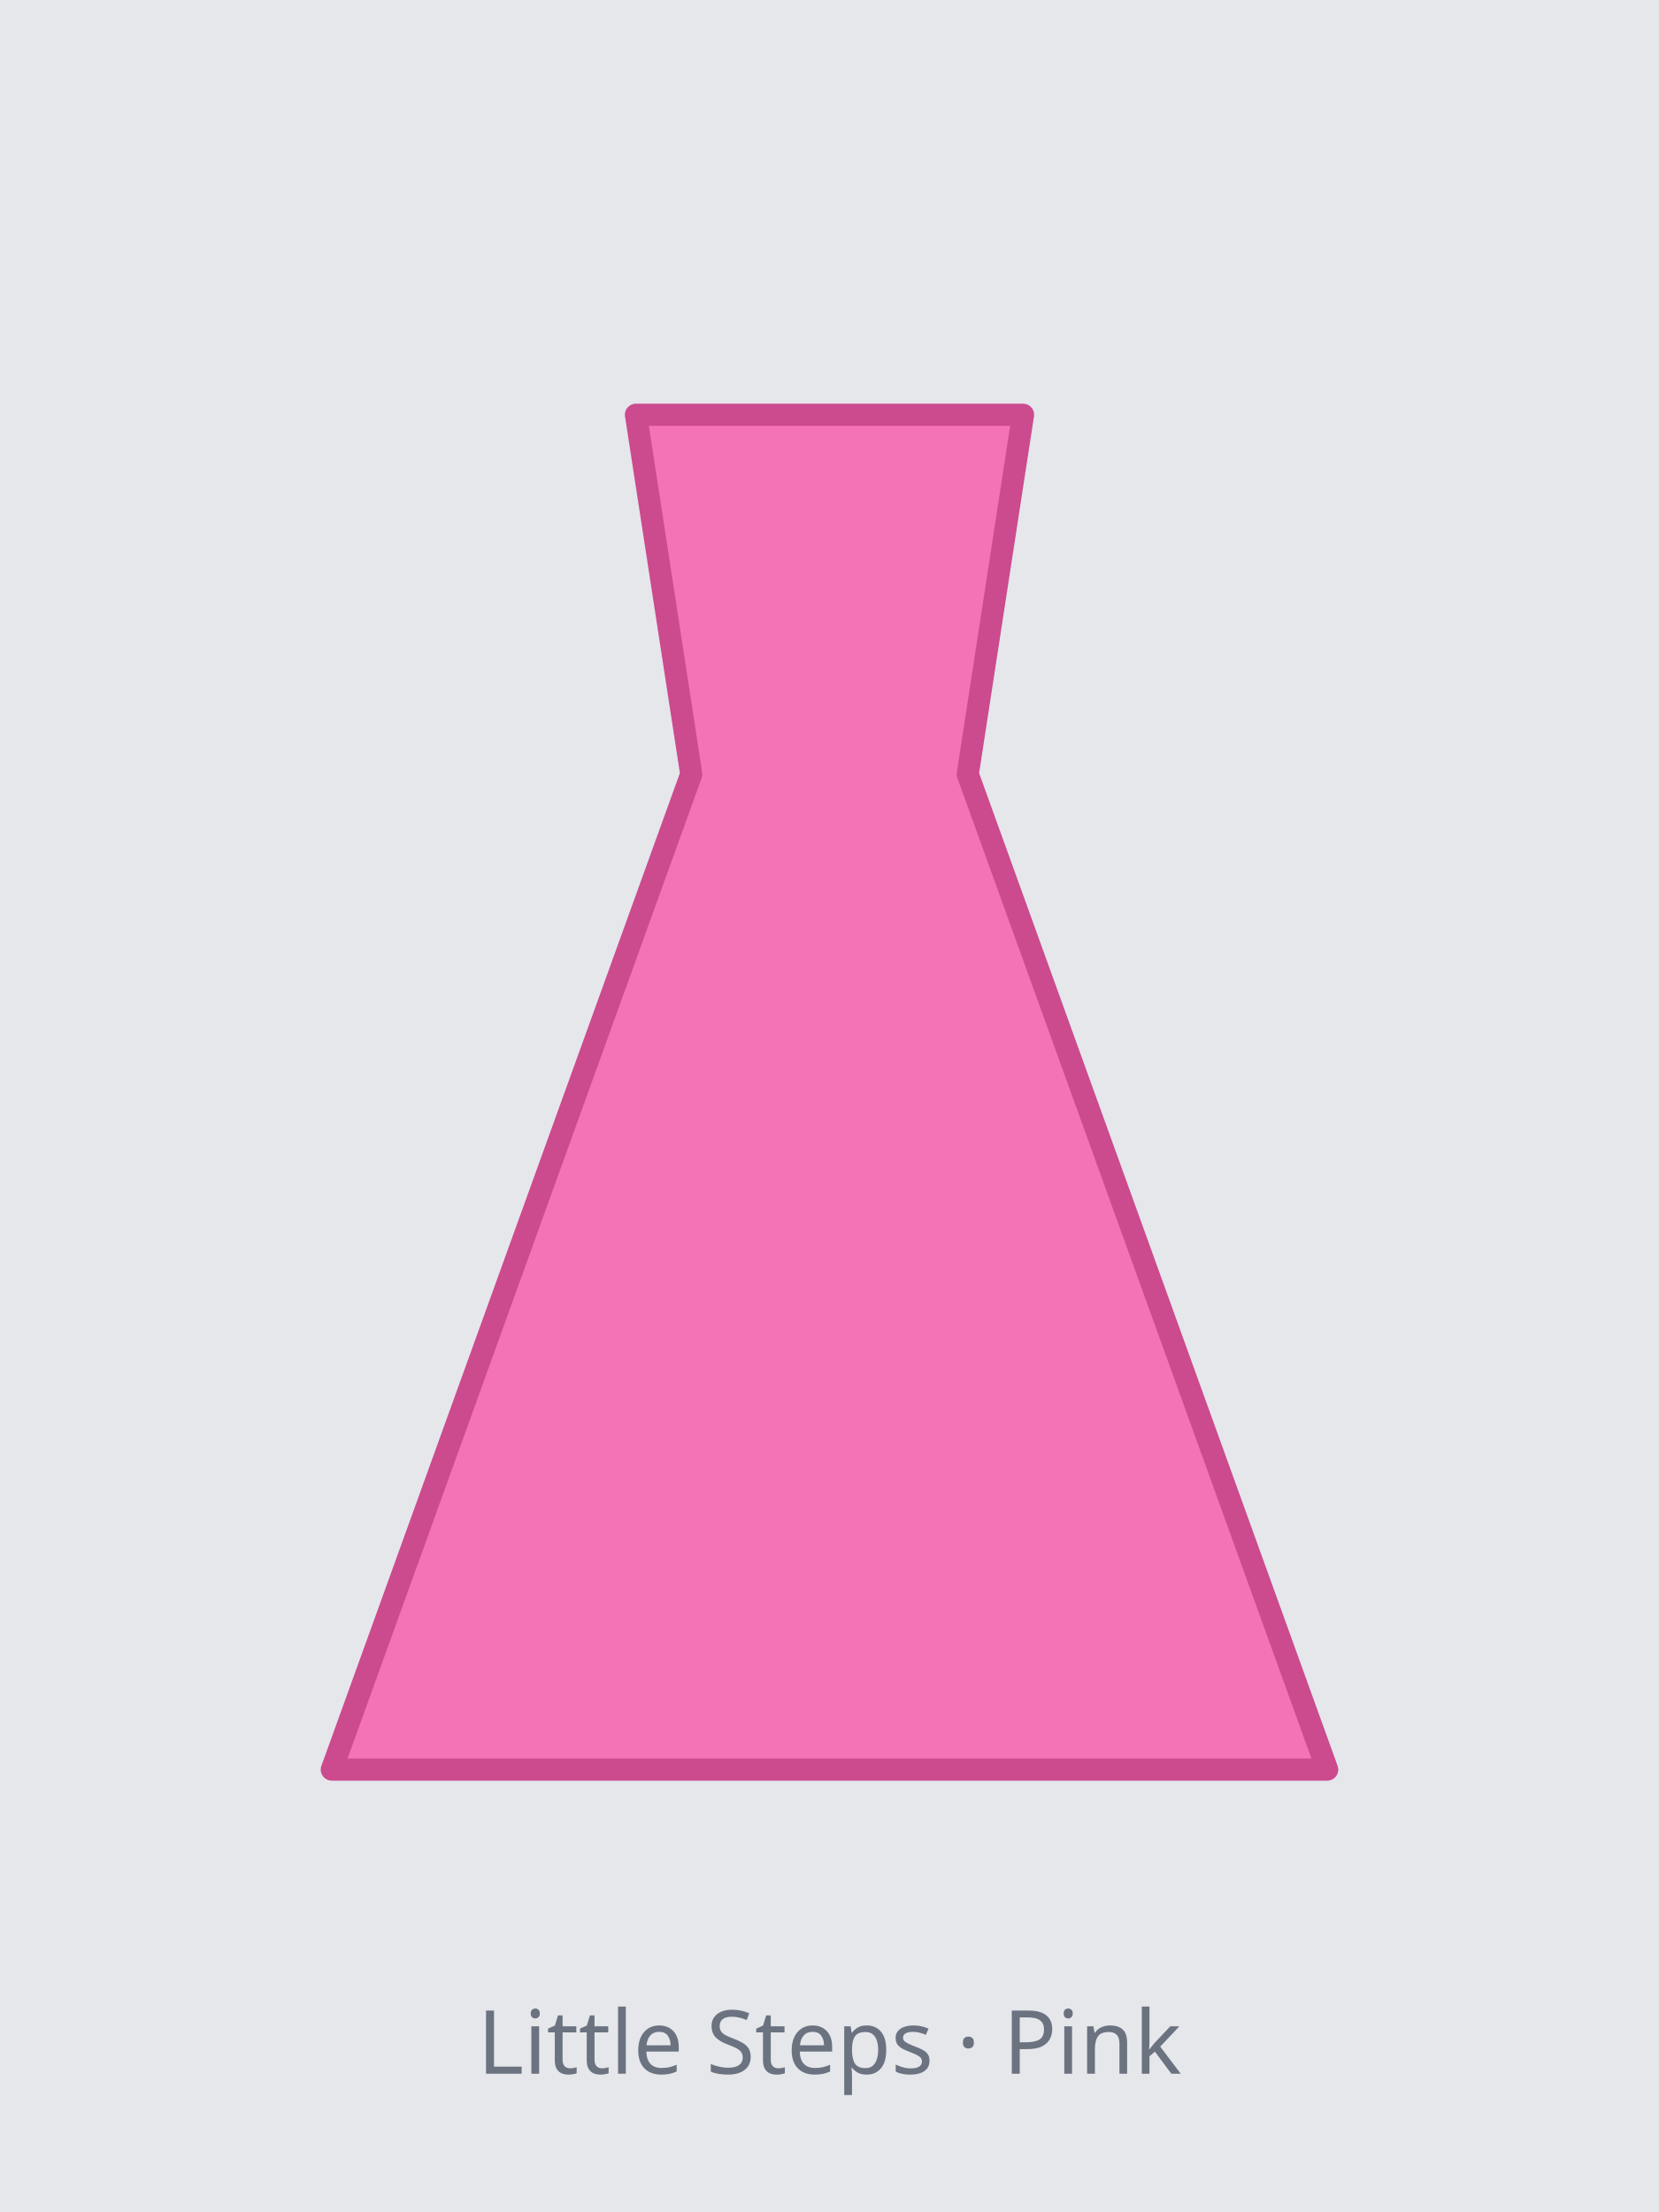
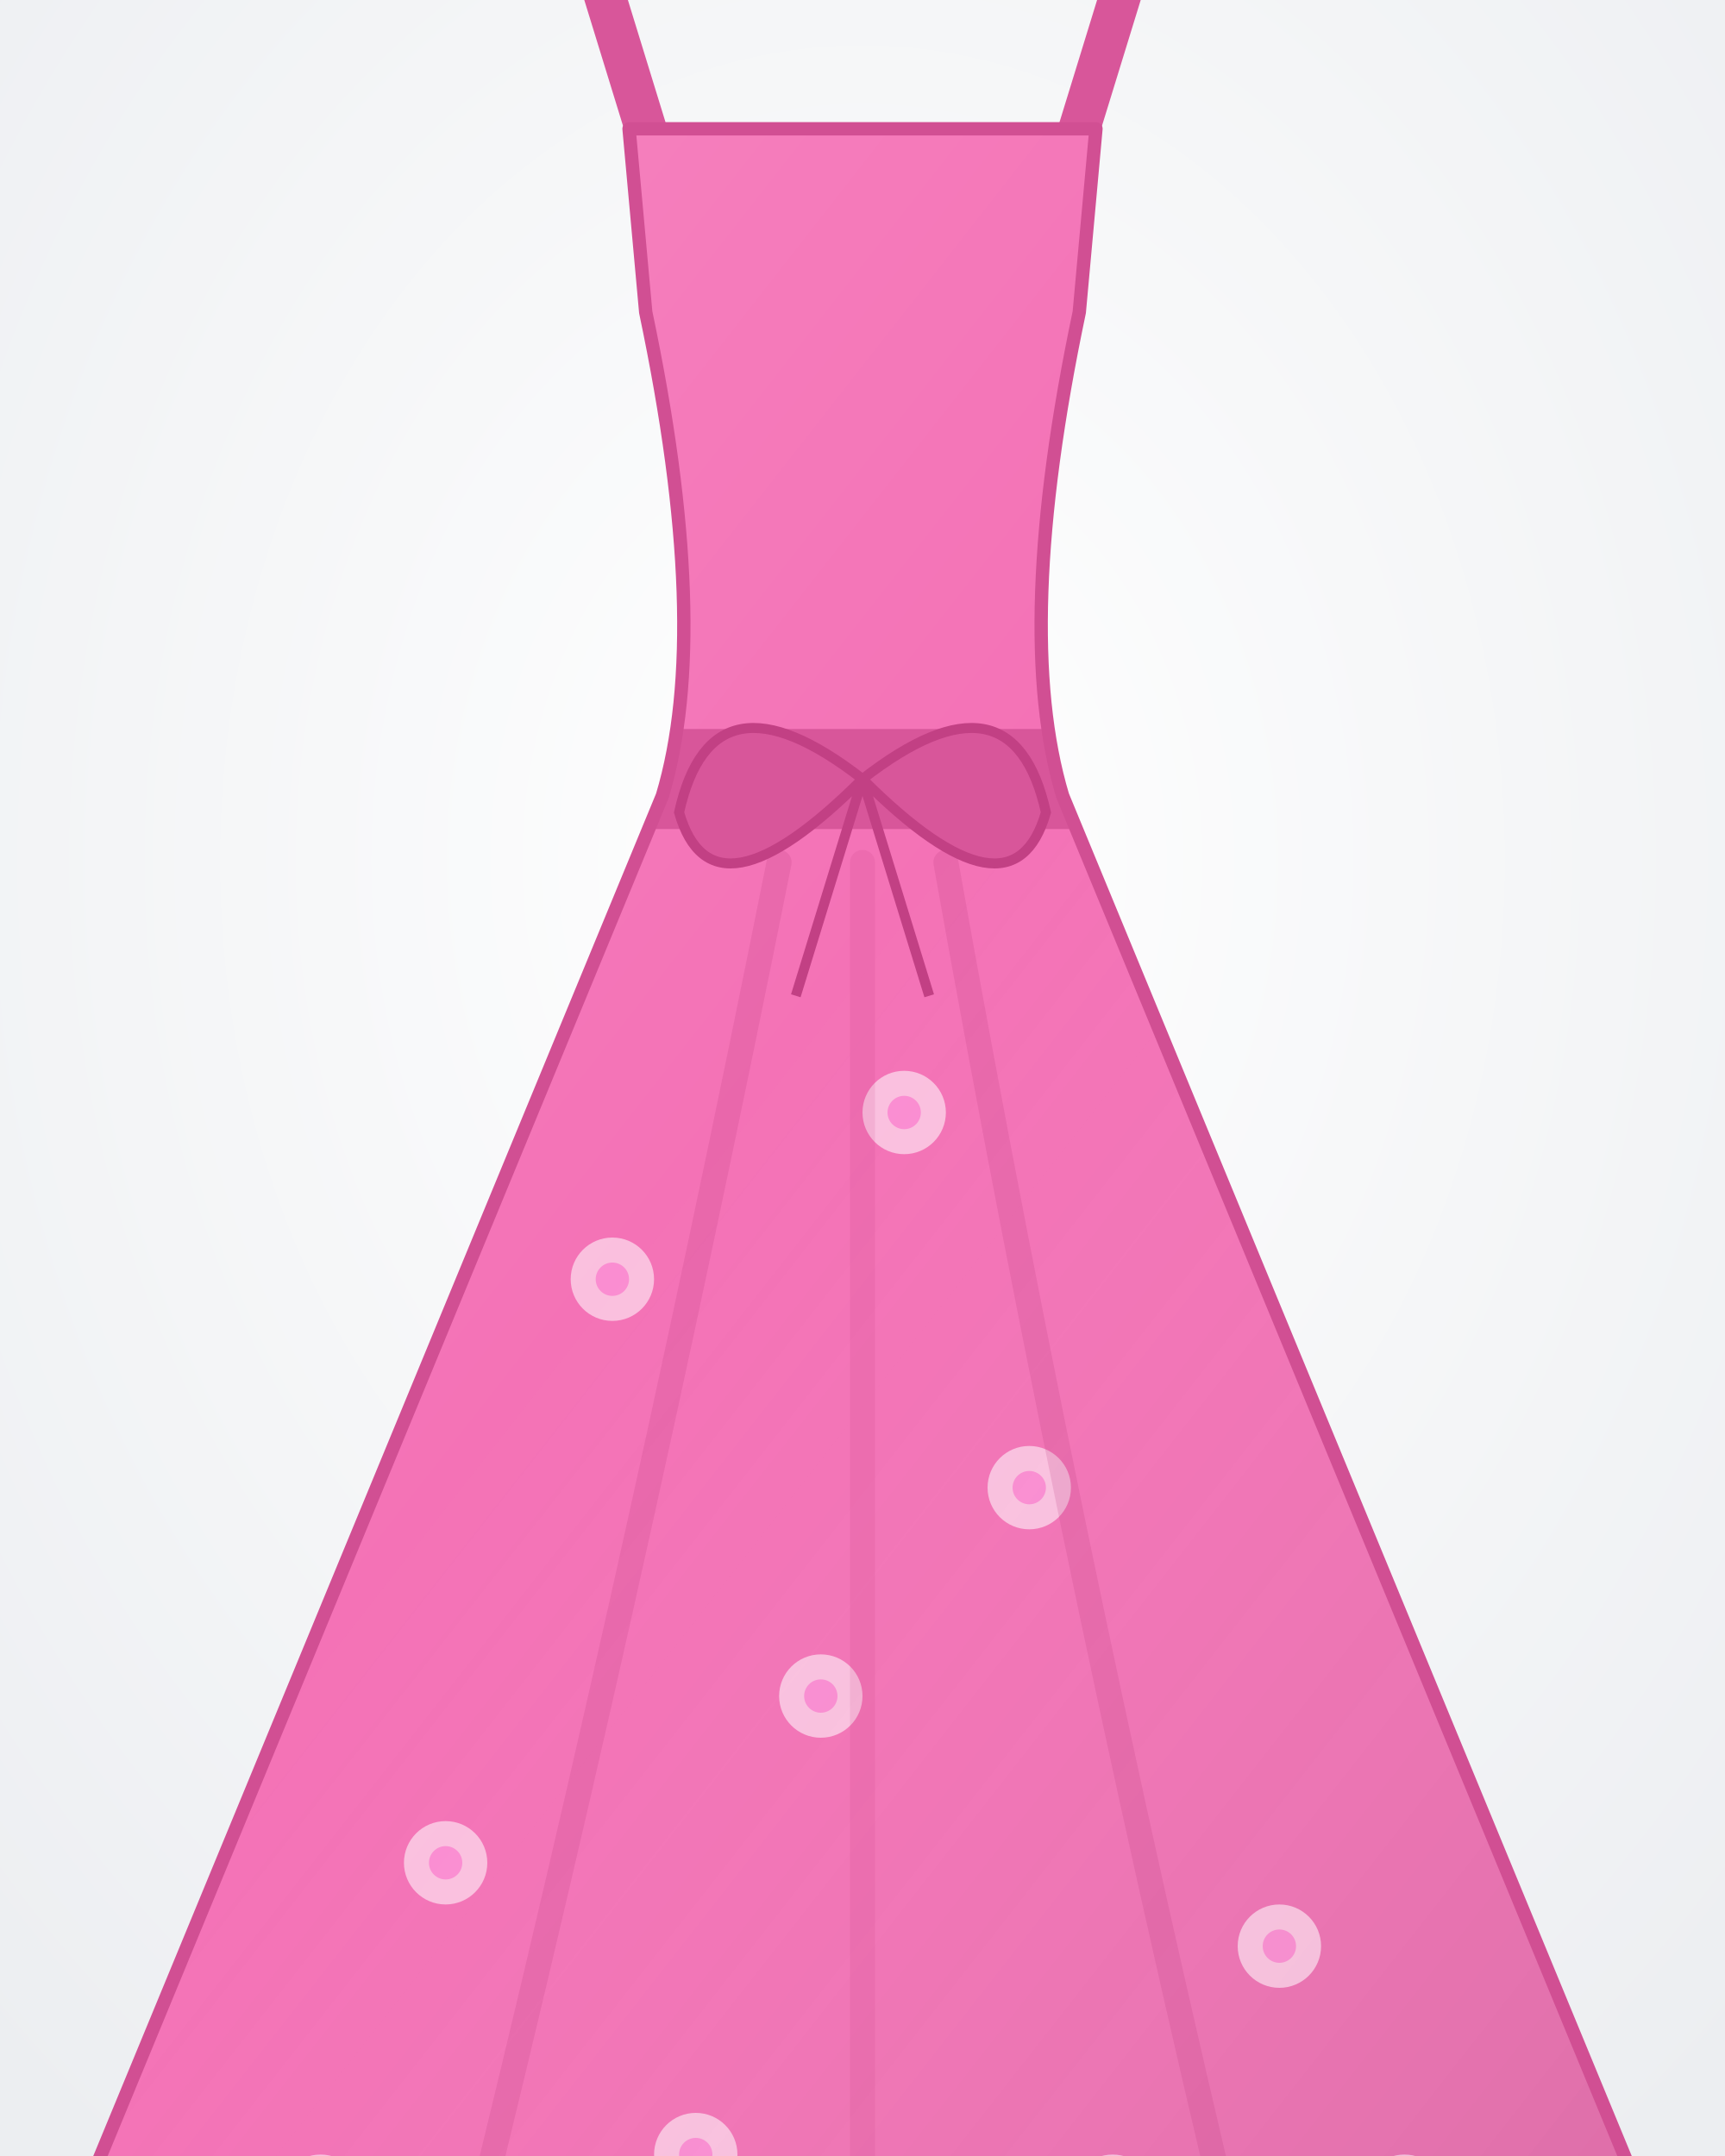
- <svg xmlns="http://www.w3.org/2000/svg" viewBox="0 0 300 400" width="600" height="800">
-   <rect width="300" height="400" fill="#e5e7eb" />
-   <g transform="translate(0,50) scale(-1,1) translate(-300,0)">
-     <path d="M115 25 L185 25 L175 90 L240 270 L60 270 L125 90 Z" fill="#f472b6" stroke="#cc4a8e" stroke-width="4" stroke-linejoin="round" fill-rule="evenodd" />
+ <svg xmlns="http://www.w3.org/2000/svg" viewBox="0 0 300 375" width="600" height="750">
+   <defs>
+     <radialGradient id="bg" cx="50%" cy="40%" r="75%">
+       <stop offset="0" stop-color="#ffffff" />
+       <stop offset="1" stop-color="#eceef1" />
+     </radialGradient>
+     <linearGradient id="light" x1="0" x2="1" y1="0" y2="1">
+       <stop offset="0" stop-color="#ffffff" stop-opacity="0.22" />
+       <stop offset="0.45" stop-color="#ffffff" stop-opacity="0" />
+       <stop offset="1" stop-color="#000000" stop-opacity="0.22" />
+     </linearGradient>
+     <linearGradient id="metal" x1="0" x2="1" y1="0" y2="1">
+       <stop offset="0" stop-color="#f4f4f5" />
+       <stop offset="0.5" stop-color="#a1a1aa" />
+       <stop offset="1" stop-color="#e4e4e7" />
+     </linearGradient>
+     <radialGradient id="floor" cx="50%" cy="50%" r="50%">
+       <stop offset="0" stop-color="#000" stop-opacity="0.18" />
+       <stop offset="1" stop-color="#000" stop-opacity="0" />
+     </radialGradient>
+   </defs>
+   <rect width="300" height="375" fill="url(#bg)" />
+   <g transform="translate(150 150) scale(1.45) translate(-150 -140)">
+     <path d="M124 52 L116 26 M176 52 L184 26" stroke="#d8569a" stroke-width="5" stroke-linecap="round" />
+     <clipPath id="clip63">
+       <path d="M122 52 L178 52 L176 74 Q168 112 174 132 L250 316 Q150 334 50 316 L126 132 Q132 112 124 74 Z" />
+     </clipPath>
+     <path d="M122 52 L178 52 L176 74 Q168 112 174 132 L250 316 Q150 334 50 316 L126 132 Q132 112 124 74 Z" fill="#f472b6" />
+     <g clip-path="url(#clip63)">
+       <rect x="0" y="0" width="300" height="375" fill="url(#light)" />
+       <g opacity="0.55">
+         <circle cx="120" cy="190" r="5" fill="#fff" />
+         <circle cx="120" cy="190" r="2" fill="#ffa4e8" />
+       </g>
+       <g opacity="0.55">
+         <circle cx="170" cy="215" r="5" fill="#fff" />
+         <circle cx="170" cy="215" r="2" fill="#ffa4e8" />
+       </g>
+       <g opacity="0.55">
+         <circle cx="100" cy="260" r="5" fill="#fff" />
+         <circle cx="100" cy="260" r="2" fill="#ffa4e8" />
+       </g>
+       <g opacity="0.55">
+         <circle cx="145" cy="240" r="5" fill="#fff" />
+         <circle cx="145" cy="240" r="2" fill="#ffa4e8" />
+       </g>
+       <g opacity="0.55">
+         <circle cx="200" cy="270" r="5" fill="#fff" />
+         <circle cx="200" cy="270" r="2" fill="#ffa4e8" />
+       </g>
+       <g opacity="0.55">
+         <circle cx="130" cy="295" r="5" fill="#fff" />
+         <circle cx="130" cy="295" r="2" fill="#ffa4e8" />
+       </g>
+       <g opacity="0.55">
+         <circle cx="180" cy="300" r="5" fill="#fff" />
+         <circle cx="180" cy="300" r="2" fill="#ffa4e8" />
+       </g>
+       <g opacity="0.55">
+         <circle cx="155" cy="170" r="5" fill="#fff" />
+         <circle cx="155" cy="170" r="2" fill="#ffa4e8" />
+       </g>
+       <g opacity="0.55">
+         <circle cx="215" cy="300" r="5" fill="#fff" />
+         <circle cx="215" cy="300" r="2" fill="#ffa4e8" />
+       </g>
+       <g opacity="0.55">
+         <circle cx="85" cy="300" r="5" fill="#fff" />
+         <circle cx="85" cy="300" r="2" fill="#ffa4e8" />
+       </g>
+       <path d="M140 140 Q122 230 100 318" fill="none" stroke="#b8367a" stroke-width="3" stroke-linecap="round" opacity="0.18" />
+       <path d="M160 140 Q176 230 198 320" fill="none" stroke="#b8367a" stroke-width="3" stroke-linecap="round" opacity="0.18" />
+       <path d="M150 140 L150 324" fill="none" stroke="#b8367a" stroke-width="3" stroke-linecap="round" opacity="0.12" />
+       <rect x="100" y="124" width="100" height="12" fill="#d8569a" />
+       <path d="M56 308 Q150 325 244 308" fill="none" stroke="#ae2c70" stroke-width="1" stroke-dasharray="3 3" opacity="0.6" />
+     </g>
+     <path d="M122 52 L178 52 L176 74 Q168 112 174 132 L250 316 Q150 334 50 316 L126 132 Q132 112 124 74 Z" fill="none" stroke="#d14f93" stroke-width="1.6" stroke-linejoin="round" />
+     <path d="M150 130 q-18 -14 -22 4 q4 14 22 -4 q18 -14 22 4 q-4 14 -22 -4 Z M150 130 l-8 26 M150 130 l8 26" fill="#d8569a" stroke="#c24084" stroke-width="1.2" />
  </g>
-   <text x="150" y="375" text-anchor="middle" font-family="sans-serif" font-size="16" fill="#6b7280">Little Steps · Pink</text>
</svg>
